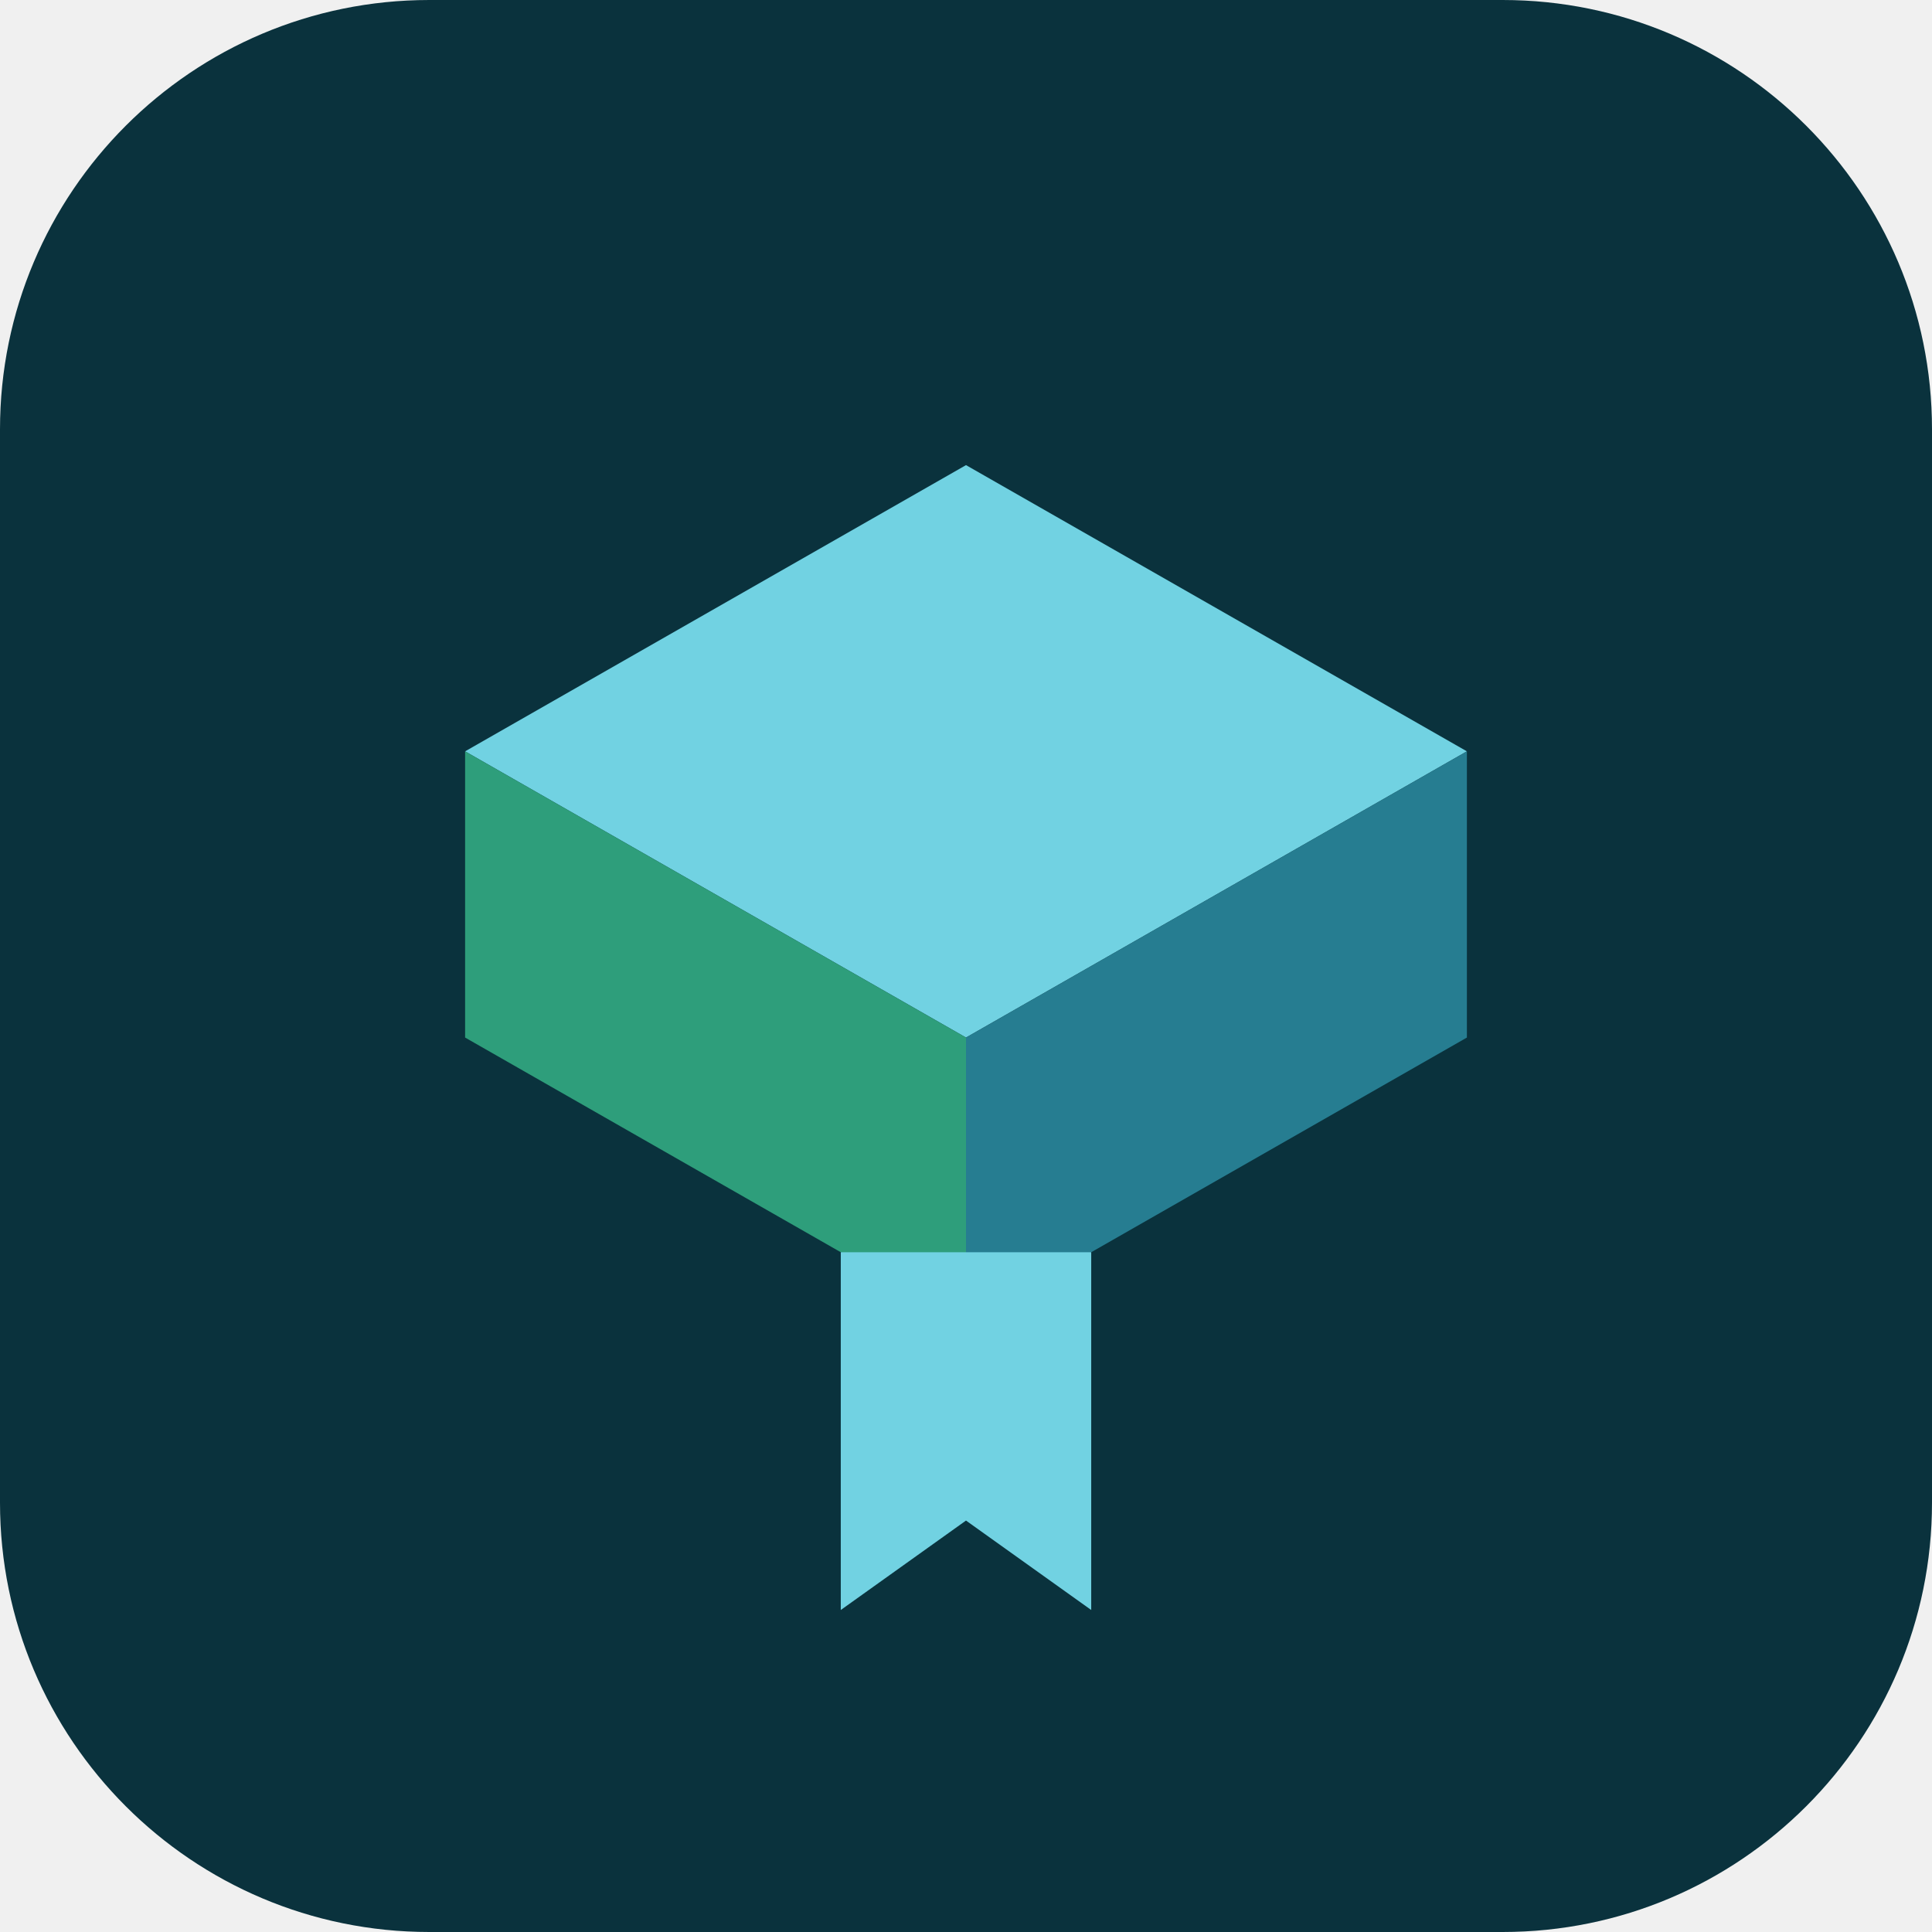
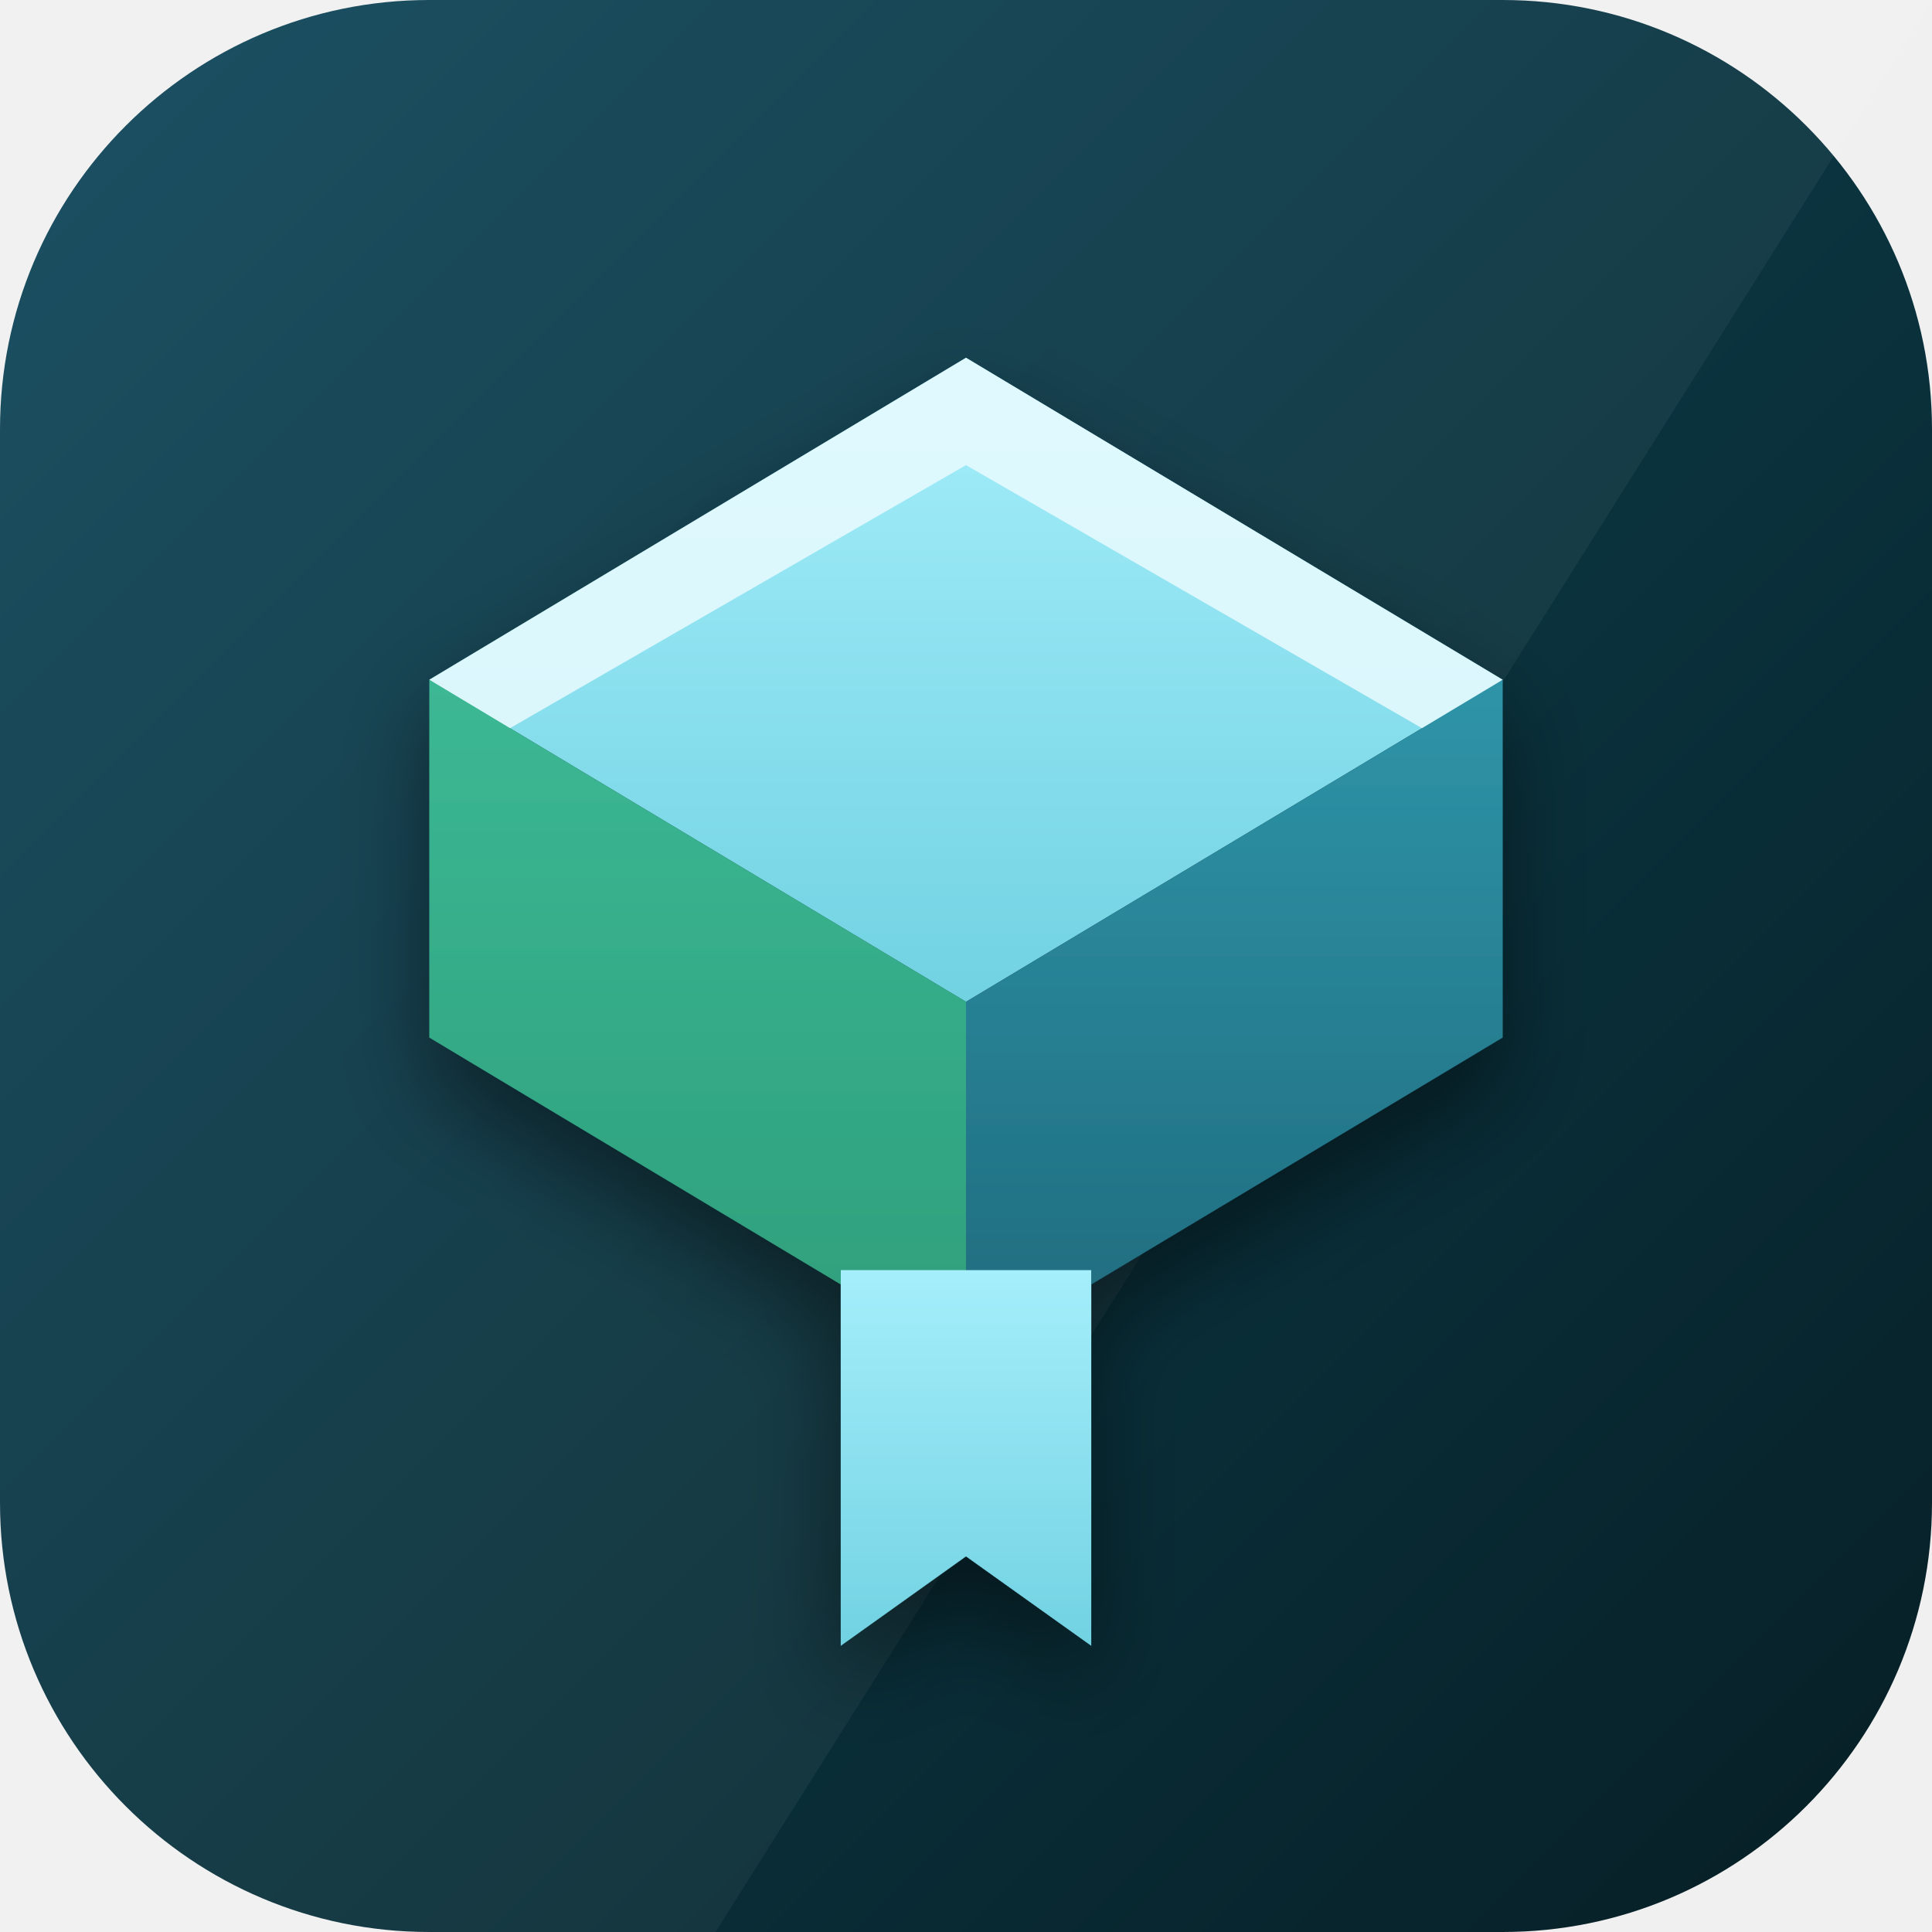
<svg xmlns="http://www.w3.org/2000/svg" viewBox="0 0 108 108">
-   <rect width="108" height="108" rx="24" fill="#0A323D" />
-   <g>
-     <polygon points="54,26 82,42 54,58 26,42" fill="#71D2E2" />
-     <polygon points="26,42 54,58 54,74 26,58" fill="#2E9E7B" />
-     <polygon points="54,58 82,42 82,58 54,74" fill="#267D91" />
-     <polygon points="47,70 61,70 61,90 54,85 47,90" fill="#71D2E2" />
+   <defs>
+     <linearGradient id="bg" x1="0" y1="0" x2="1" y2="1">
+       <stop offset="0" stop-color="#10485C" />
+       <stop offset="0.55" stop-color="#0A323D" />
+       <stop offset="1" stop-color="#071E25" />
+     </linearGradient>
+     <linearGradient id="top" x1="0" y1="0" x2="0" y2="1">
+       <stop offset="0" stop-color="#A5EEFB" />
+       <stop offset="1" stop-color="#71D2E2" />
+     </linearGradient>
+     <linearGradient id="left" x1="0" y1="0" x2="0" y2="1">
+       <stop offset="0" stop-color="#3CB894" />
+       <stop offset="1" stop-color="#2E9E7B" />
+     </linearGradient>
+     <linearGradient id="right" x1="0" y1="0" x2="0" y2="1">
+       <stop offset="0" stop-color="#2F94A8" />
+       <stop offset="1" stop-color="#1F6B7D" />
+     </linearGradient>
+     <filter id="soft" x="-30%" y="-30%" width="160%" height="160%">
+       <feDropShadow dx="0" dy="2.5" stdDeviation="2.5" flood-color="#000000" flood-opacity="0.45" />
+     </filter>
+   </defs>
+   <rect width="108" height="108" rx="24" fill="url(#bg)" />
+   <polygon points="0,0 108,0 40,108 0,108" fill="#FFFFFF" opacity="0.05" />
+   <g filter="url(#soft)">
+     <polygon points="54,20 84,38 54,56 24,38" fill="url(#top)" />
+     <polygon points="54,20 84,38 80,41 54,26 28,41 24,38" fill="#EAFBFF" opacity="0.85" />
+     <polygon points="24,38 54,56 54,76 24,58" fill="url(#left)" />
+     <polygon points="54,56 84,38 84,58 54,76" fill="url(#right)" />
+     <polygon points="47,71 61,71 61,92 54,87 47,92" fill="url(#top)" />
  </g>
</svg>
